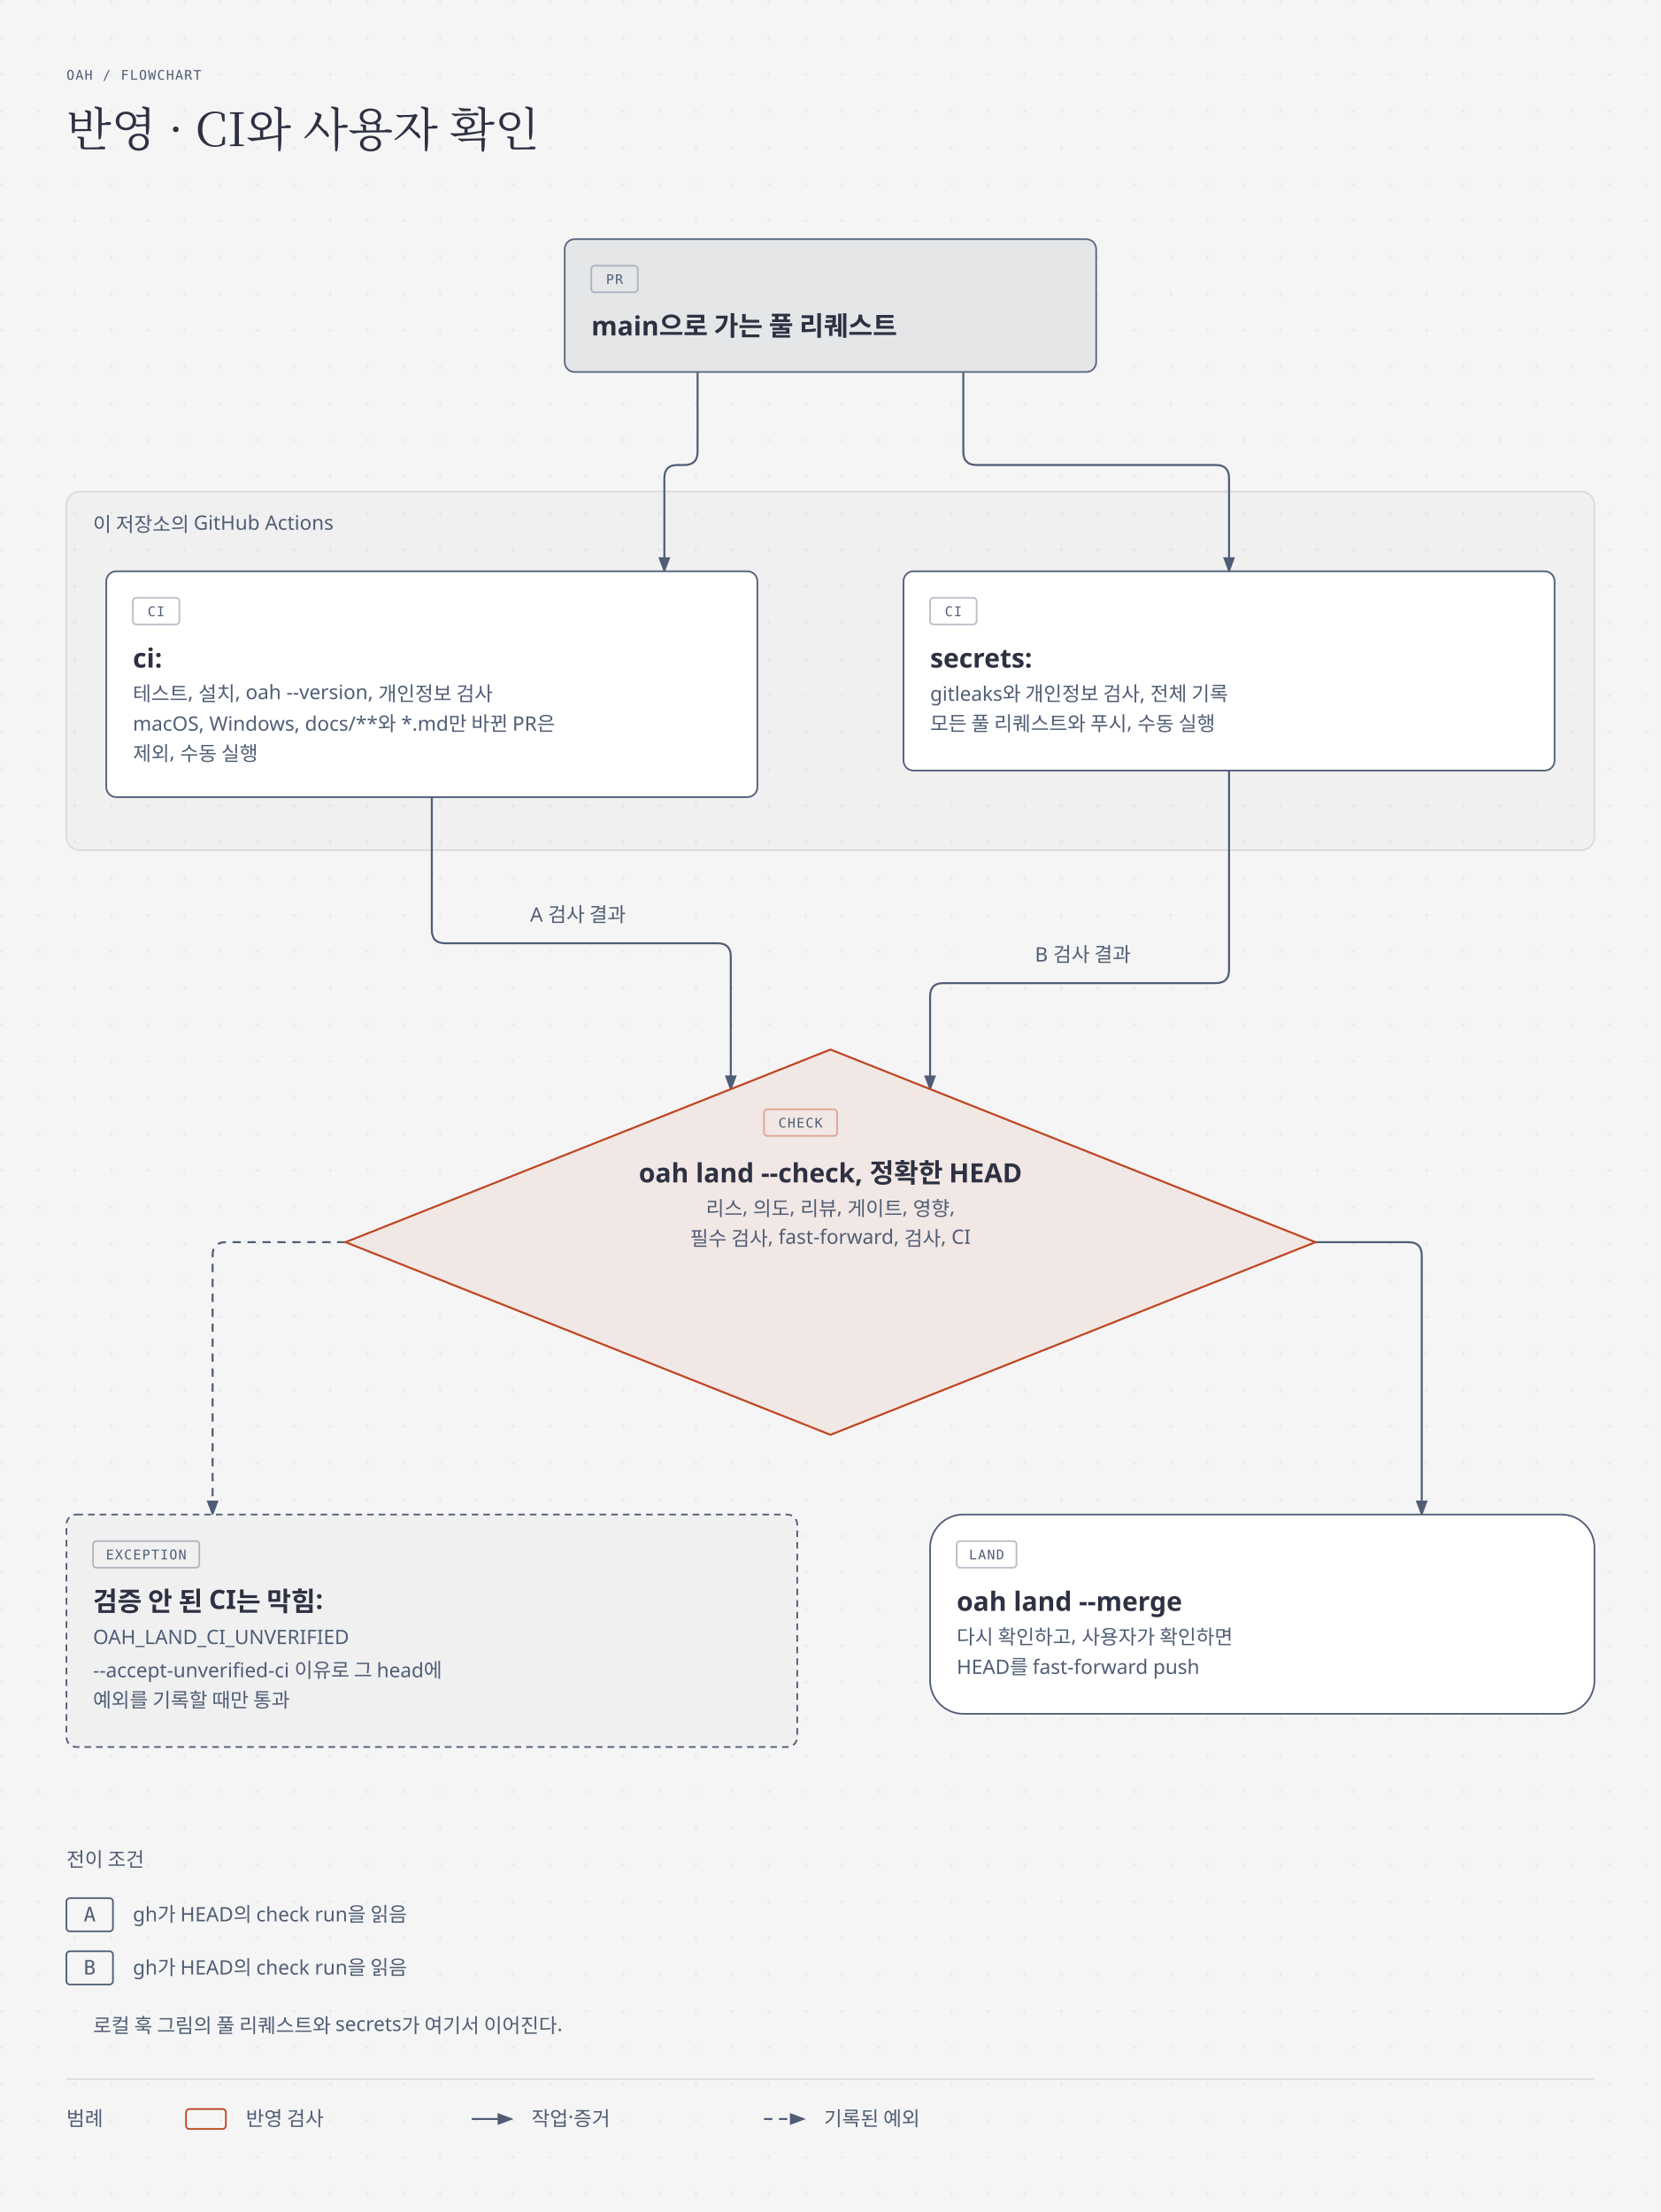
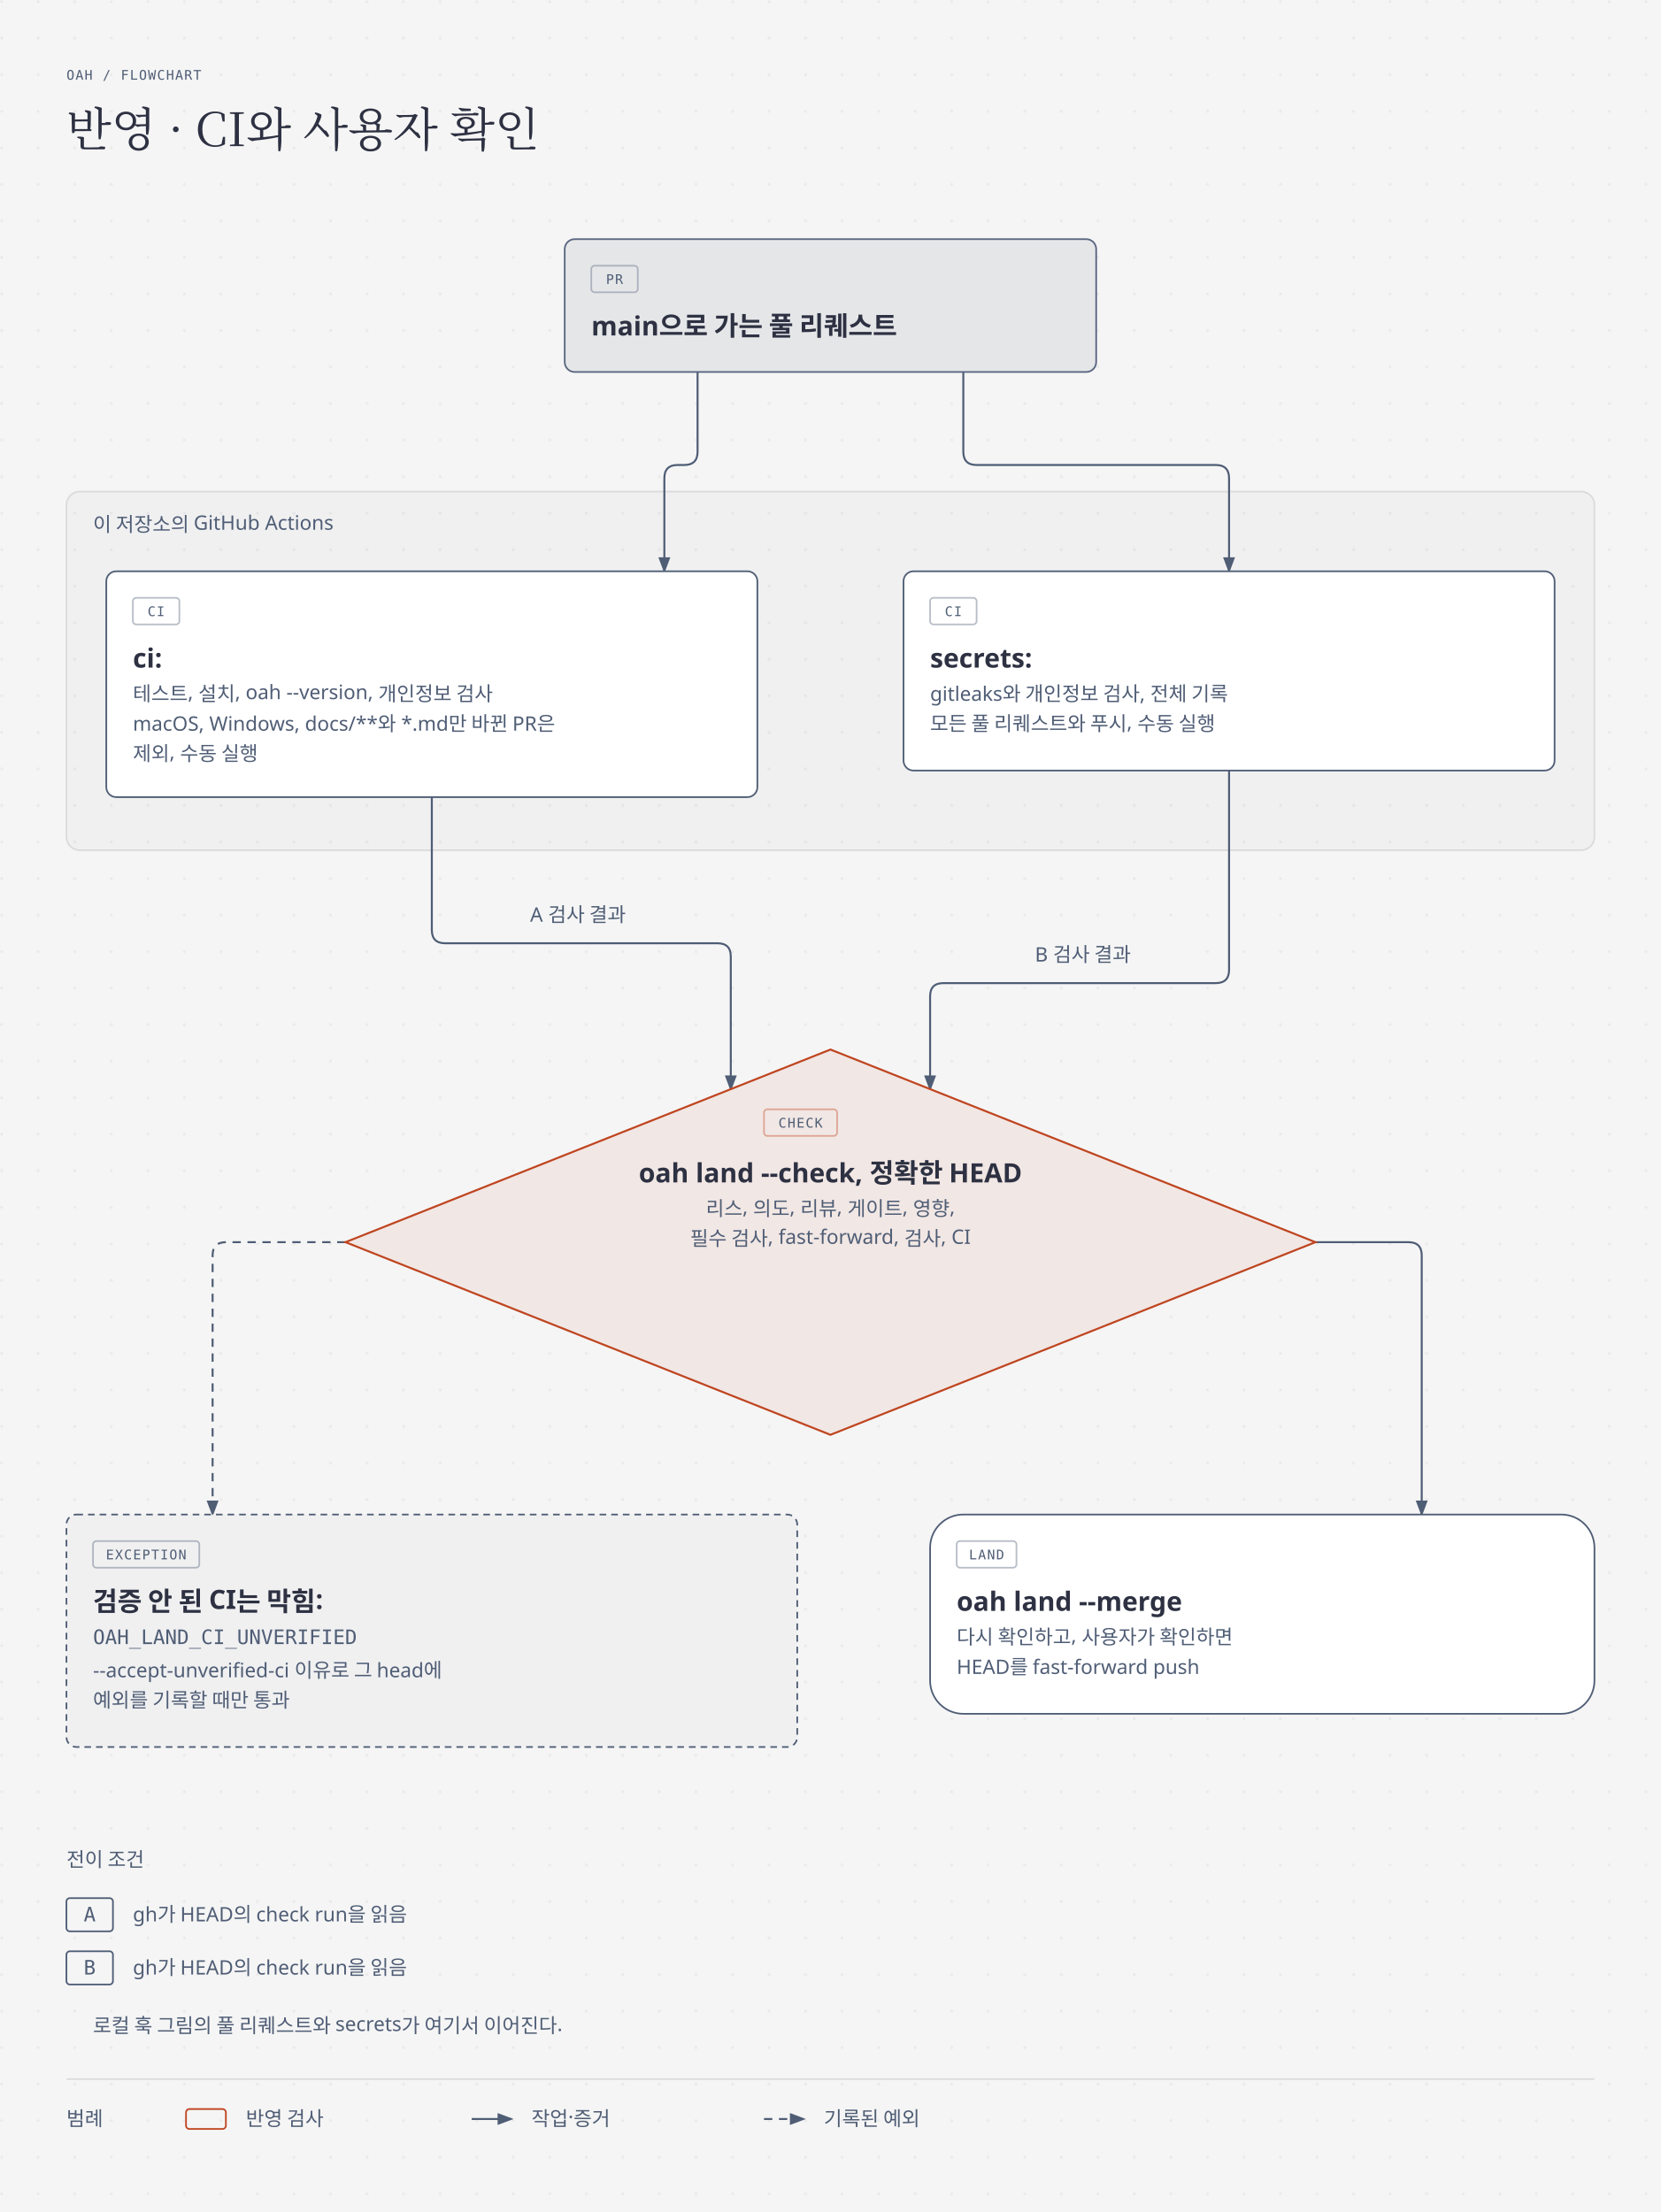
<svg xmlns="http://www.w3.org/2000/svg" viewBox="0 0 1000 1332" role="img" aria-labelledby="concepts-landing-checks-ko-light-title concepts-landing-checks-ko-light-desc" data-diagram-type="Flowchart" data-size="fit" id="concepts-landing-checks-ko-light-root">
  <defs>
    <style>#concepts-landing-checks-ko-light-root { font-family: "Geist", "Noto Sans KR", "Apple SD Gothic Neo", "Malgun Gothic", system-ui, sans-serif; color: #2d3142; }
      #concepts-landing-checks-ko-light-root .diagram-container { width: 100%; overflow-x: auto; }
      #concepts-landing-checks-ko-light-root text { font-family: "Geist", "Noto Sans KR", "Apple SD Gothic Neo", "Malgun Gothic", system-ui, sans-serif; fill: #2d3142; }
      #concepts-landing-checks-ko-light-root .title { font-family: "Instrument Serif", "Noto Serif KR", "AppleMyungjo", "Batang", "Noto Serif CJK KR", serif; font-size: 28px; font-weight: 400; }
      #concepts-landing-checks-ko-light-root .node { font-size: 16px; font-weight: 600; }
      #concepts-landing-checks-ko-light-root .sub { font-family: "Geist", "Noto Sans KR", "Apple SD Gothic Neo", "Malgun Gothic", system-ui, sans-serif; font-size: 12px; font-weight: 400; fill: #4f5d75; }
      #concepts-landing-checks-ko-light-root .technical { font-family: "Geist Mono", ui-monospace, "SFMono-Regular", Consolas, monospace; }
      #concepts-landing-checks-ko-light-root .label { font-size: 12px; font-family: "Geist Mono", ui-monospace, "SFMono-Regular", Consolas, monospace; font-weight: 400; fill: #4f5d75; }
      #concepts-landing-checks-ko-light-root .prose { font-size: 12px; font-weight: 400; fill: #4f5d75; }
      #concepts-landing-checks-ko-light-root .zone-label { font-size: 12px; font-family: "Geist", "Noto Sans KR", "Apple SD Gothic Neo", "Malgun Gothic", system-ui, sans-serif; font-weight: 500; fill: #4f5d75; }
      #concepts-landing-checks-ko-light-root .arrow-label { font-size: 12px; font-family: "Geist", "Noto Sans KR", "Apple SD Gothic Neo", "Malgun Gothic", system-ui, sans-serif; font-weight: 500; fill: #4f5d75; }
      #concepts-landing-checks-ko-light-root .tag { font-family: "Geist Mono", ui-monospace, "SFMono-Regular", Consolas, monospace; font-size: 8px; font-weight: 500; letter-spacing: .08em; fill: #4f5d75; }
      #concepts-landing-checks-ko-light-root .ghost { font-family: "Geist Mono", ui-monospace, "SFMono-Regular", Consolas, monospace; font-size: 32px; font-weight: 600; fill: #2d3142; opacity: .06; }
      @media print {
#concepts-landing-checks-ko-light-root .diagram-container { overflow-x: visible; }
}</style>
    <pattern id="concepts-landing-checks-ko-light-dots" width="22" height="22" patternUnits="userSpaceOnUse">
      <circle cx="1" cy="1" r="0.9" fill="#2d3142" fill-opacity=".10" />
    </pattern>
    <marker id="concepts-landing-checks-ko-light-arrow" markerWidth="8" markerHeight="6" refX="7" refY="3" orient="auto">
      <polygon points="0 0, 8 3, 0 6" fill="#4f5d75" />
    </marker>
    <marker id="concepts-landing-checks-ko-light-arrow-accent" markerWidth="8" markerHeight="6" refX="7" refY="3" orient="auto">
      <polygon points="0 0, 8 3, 0 6" fill="#bf4520" />
    </marker>
    <marker id="concepts-landing-checks-ko-light-arrow-link" markerWidth="8" markerHeight="6" refX="7" refY="3" orient="auto">
      <polygon points="0 0, 8 3, 0 6" fill="#2e5aa8" />
    </marker>
  </defs>
  <rect width="1000" height="1332" fill="#f5f5f5" />
  <rect width="1000" height="1332" fill="url(#concepts-landing-checks-ko-light-dots)" opacity=".55" />
  <text x="40" y="48" class="tag" text-anchor="start">OAH / FLOWCHART</text>
  <text x="40" y="88" class="title" text-anchor="start">반영 · CI와 사용자 확인</text>
  <rect x="40" y="296" width="920" height="216" rx="8" fill="#2d3142" stroke="#2d3142" stroke-width="1" data-group-id="actions" fill-opacity=".02" stroke-opacity=".12" />
  <text x="56" y="320" class="zone-label" text-anchor="start">이 저장소의 GitHub Actions</text>
  <path d="M 420,224 L 420,272 Q 420,280 412,280 L 408,280 Q 400,280 400,288 L 400,344" data-edge-id="e6" data-from="pr" data-to="tests" data-label="" fill="none" stroke="#4f5d75" stroke-width="1.2" marker-end="url(#concepts-landing-checks-ko-light-arrow)" />
  <path d="M 580,224 L 580,272 Q 580,280 588,280 L 732,280 Q 740,280 740,288 L 740,344" data-edge-id="e7" data-from="pr" data-to="secrets" data-label="" fill="none" stroke="#4f5d75" stroke-width="1.2" marker-end="url(#concepts-landing-checks-ko-light-arrow)" />
  <path d="M 260,480 L 260,560 Q 260,568 268,568 L 432,568 Q 440,568 440,576 L 440,656" data-edge-id="e8" data-from="tests" data-to="land" data-label="gh가 HEAD의 check run을 읽음" fill="none" stroke="#4f5d75" stroke-width="1.2" marker-end="url(#concepts-landing-checks-ko-light-arrow)" />
  <path d="M 740,464 L 740,584 Q 740,592 732,592 L 568,592 Q 560,592 560,600 L 560,656" data-edge-id="e9" data-from="secrets" data-to="land" data-label="gh가 HEAD의 check run을 읽음" fill="none" stroke="#4f5d75" stroke-width="1.2" marker-end="url(#concepts-landing-checks-ko-light-arrow)" />
  <path d="M 208,748 L 136,748 Q 128,748 128,756 L 128,912" data-edge-id="e10" data-from="land" data-to="exc" data-label="" fill="none" stroke="#4f5d75" stroke-width="1.2" stroke-dasharray="5,4" marker-end="url(#concepts-landing-checks-ko-light-arrow)" />
  <path d="M 792,748 L 848,748 Q 856,748 856,756 L 856,912" data-edge-id="e11" data-from="land" data-to="landed" data-label="" fill="none" stroke="#4f5d75" stroke-width="1.2" marker-end="url(#concepts-landing-checks-ko-light-arrow)" />
  <rect x="290" y="540" width="116" height="20" rx="2" fill="#f5f5f5" />
  <text x="348" y="555" class="arrow-label" text-anchor="middle">A 검사 결과</text>
  <rect x="594" y="564" width="116" height="20" rx="2" fill="#f5f5f5" />
  <text x="652" y="579" class="arrow-label" text-anchor="middle">B 검사 결과</text>
  <g data-node-id="pr" data-source-label="main으로 가는 풀 리퀘스트">
    <rect x="340" y="144" width="320" height="80" rx="6" fill="#f5f5f5" />
    <rect x="340" y="144" width="320" height="80" rx="6" fill="#4f5d75" stroke="#5a6580" stroke-width="1" fill-opacity=".10" />
    <g aria-hidden="true">
      <rect x="356" y="160" width="28" height="16" rx="2" fill="none" stroke="#5a6580" stroke-width="1" stroke-opacity=".4" />
      <text x="370" y="171" class="tag" text-anchor="middle">PR</text>
    </g>
    <text x="356" y="202" class="node" text-anchor="start">main으로 가는 풀 리퀘스트</text>
  </g>
  <g data-node-id="tests" data-source-label="ci: 테스트, 설치, oah --version, 개인정보 검사 macOS, Windows, docs/**와 *.md만 바뀐 PR은 제외, 수동 실행" data-parent="actions">
    <rect x="64" y="344" width="392" height="136" rx="6" fill="#f5f5f5" />
    <rect x="64" y="344" width="392" height="136" rx="6" fill="#ffffff" stroke="#4f5d75" stroke-width="1" />
    <g aria-hidden="true">
      <rect x="80" y="360" width="28" height="16" rx="2" fill="none" stroke="#4f5d75" stroke-width="1" stroke-opacity=".4" />
      <text x="94" y="371" class="tag" text-anchor="middle">CI</text>
    </g>
    <text x="80" text-anchor="start" y="402" class="node">ci:</text>
    <text x="80" text-anchor="start" y="422" class="sub">테스트, 설치, oah --version, 개인정보 검사</text>
    <text x="80" text-anchor="start" y="440" class="sub">macOS, Windows, docs/**와 *.md만 바뀐 PR은</text>
    <text x="80" text-anchor="start" y="458" class="sub">제외, 수동 실행</text>
  </g>
  <g data-node-id="secrets" data-source-label="secrets: gitleaks와 개인정보 검사, 전체 기록 모든 풀 리퀘스트와 푸시, 수동 실행" data-parent="actions">
    <rect x="544" y="344" width="392" height="120" rx="6" fill="#f5f5f5" />
    <rect x="544" y="344" width="392" height="120" rx="6" fill="#ffffff" stroke="#4f5d75" stroke-width="1" />
    <g aria-hidden="true">
      <rect x="560" y="360" width="28" height="16" rx="2" fill="none" stroke="#4f5d75" stroke-width="1" stroke-opacity=".4" />
      <text x="574" y="371" class="tag" text-anchor="middle">CI</text>
    </g>
    <text x="560" y="402" class="node" text-anchor="start">secrets:</text>
    <text x="560" y="422" class="sub" text-anchor="start">gitleaks와 개인정보 검사, 전체 기록</text>
    <text x="560" y="440" class="sub" text-anchor="start">모든 풀 리퀘스트와 푸시, 수동 실행</text>
  </g>
  <g data-node-id="land" data-source-label="oah land --check, 정확한 HEAD 리스, 의도, 리뷰, 게이트, 영향, 필수 검사, fast-forward, 검사, CI">
    <polygon points="500,632 792,748 500,864 208,748" fill="#f5f5f5" />
    <polygon points="500,632 792,748 500,864 208,748" fill="#bf4520" fill-opacity=".08" stroke="#bf4520" stroke-width="1.2" />
    <g aria-hidden="true">
      <rect x="460" y="668" width="44" height="16" rx="2" fill="none" stroke="#bf4520" stroke-width="1" stroke-opacity=".4" />
      <text x="482" y="679" class="tag" text-anchor="middle">CHECK</text>
    </g>
    <text x="500" y="712" class="node" text-anchor="middle">oah land --check, 정확한 HEAD</text>
    <text x="500" y="732" class="sub" text-anchor="middle">리스, 의도, 리뷰, 게이트, 영향,</text>
    <text x="500" y="750" class="sub" text-anchor="middle">필수 검사, fast-forward, 검사, CI</text>
  </g>
  <g data-node-id="exc" data-source-label="검증 안 된 CI는 막힘: OAH_LAND_CI_UNVERIFIED --accept-unverified-ci 이유로 그 head에 예외를 기록할 때만 통과">
    <rect x="40" y="912" width="440" height="140" rx="6" fill="#f5f5f5" />
    <rect x="40" y="912" width="440" height="140" rx="6" fill="#2d3142" stroke="#4f5d75" stroke-width="1" fill-opacity=".02" stroke-dasharray="4,3" />
    <g aria-hidden="true">
      <rect x="56" y="928" width="64" height="16" rx="2" fill="none" stroke="#4f5d75" stroke-width="1" stroke-opacity=".4" />
      <text x="88" y="939" class="tag" text-anchor="middle">EXCEPTION</text>
    </g>
    <text x="56" text-anchor="start" y="970" class="node">검증 안 된 CI는 막힘:</text>
-     <text x="56" text-anchor="start" y="990" class="sub">OAH_LAND_CI_UNVERIFIED</text>
+     <text x="56" text-anchor="start" y="990" class="sub technical">OAH_LAND_CI_UNVERIFIED</text>
    <text x="56" text-anchor="start" y="1010" class="sub">--accept-unverified-ci 이유로 그 head에</text>
    <text x="56" text-anchor="start" y="1028" class="sub">예외를 기록할 때만 통과</text>
  </g>
  <g data-node-id="landed" data-source-label="oah land --merge 다시 확인하고, 사용자가 확인하면 HEAD를 fast-forward push">
    <rect x="560" y="912" width="400" height="120" rx="20" fill="#f5f5f5" />
    <rect x="560" y="912" width="400" height="120" rx="20" fill="#ffffff" stroke="#4f5d75" stroke-width="1" />
    <g aria-hidden="true">
      <rect x="576" y="928" width="36" height="16" rx="2" fill="none" stroke="#4f5d75" stroke-width="1" stroke-opacity=".4" />
      <text x="594" y="939" class="tag" text-anchor="middle">LAND</text>
    </g>
    <text x="576" y="970" class="node" text-anchor="start">oah land --merge</text>
    <text x="576" y="990" class="sub" text-anchor="start">다시 확인하고, 사용자가 확인하면</text>
    <text x="576" y="1008" class="sub" text-anchor="start">HEAD를 fast-forward push</text>
  </g>
  <text x="40" y="1124" class="zone-label" text-anchor="start">전이 조건</text>
  <rect x="40" y="1143" width="28" height="20" rx="2" fill="#f5f5f5" stroke="#4f5d75" stroke-width="1" />
  <text x="54" y="1157" class="label" text-anchor="middle">A</text>
  <text x="80" y="1157" class="prose" text-anchor="start">gh가 HEAD의 check run을 읽음</text>
  <rect x="40" y="1175" width="28" height="20" rx="2" fill="#f5f5f5" stroke="#4f5d75" stroke-width="1" />
  <text x="54" y="1189" class="label" text-anchor="middle">B</text>
  <text x="80" y="1189" class="prose" text-anchor="start">gh가 HEAD의 check run을 읽음</text>
  <text x="56" y="1224" class="prose" text-anchor="start">로컬 훅 그림의 풀 리퀘스트와 secrets가 여기서 이어진다.</text>
  <line x1="40" y1="1252" x2="960" y2="1252" stroke="#2d3142" stroke-opacity=".12" />
  <text x="40" y="1280" class="zone-label" text-anchor="start">범례</text>
  <rect x="112" y="1270" width="24" height="12" rx="2" fill="none" stroke="#bf4520" stroke-width="1" />
  <text x="148" y="1280" class="prose" text-anchor="start">반영 검사</text>
  <path d="M 284,1276 h 24" fill="none" stroke="#4f5d75" stroke-width="1.2" marker-end="url(#concepts-landing-checks-ko-light-arrow)" />
  <text x="320" y="1280" class="prose" text-anchor="start">작업·증거</text>
  <path d="M 460,1276 h 24" fill="none" stroke="#4f5d75" stroke-width="1.2" stroke-dasharray="5,4" marker-end="url(#concepts-landing-checks-ko-light-arrow)" />
  <text x="496" y="1280" class="prose" text-anchor="start">기록된 예외</text>
</svg>
